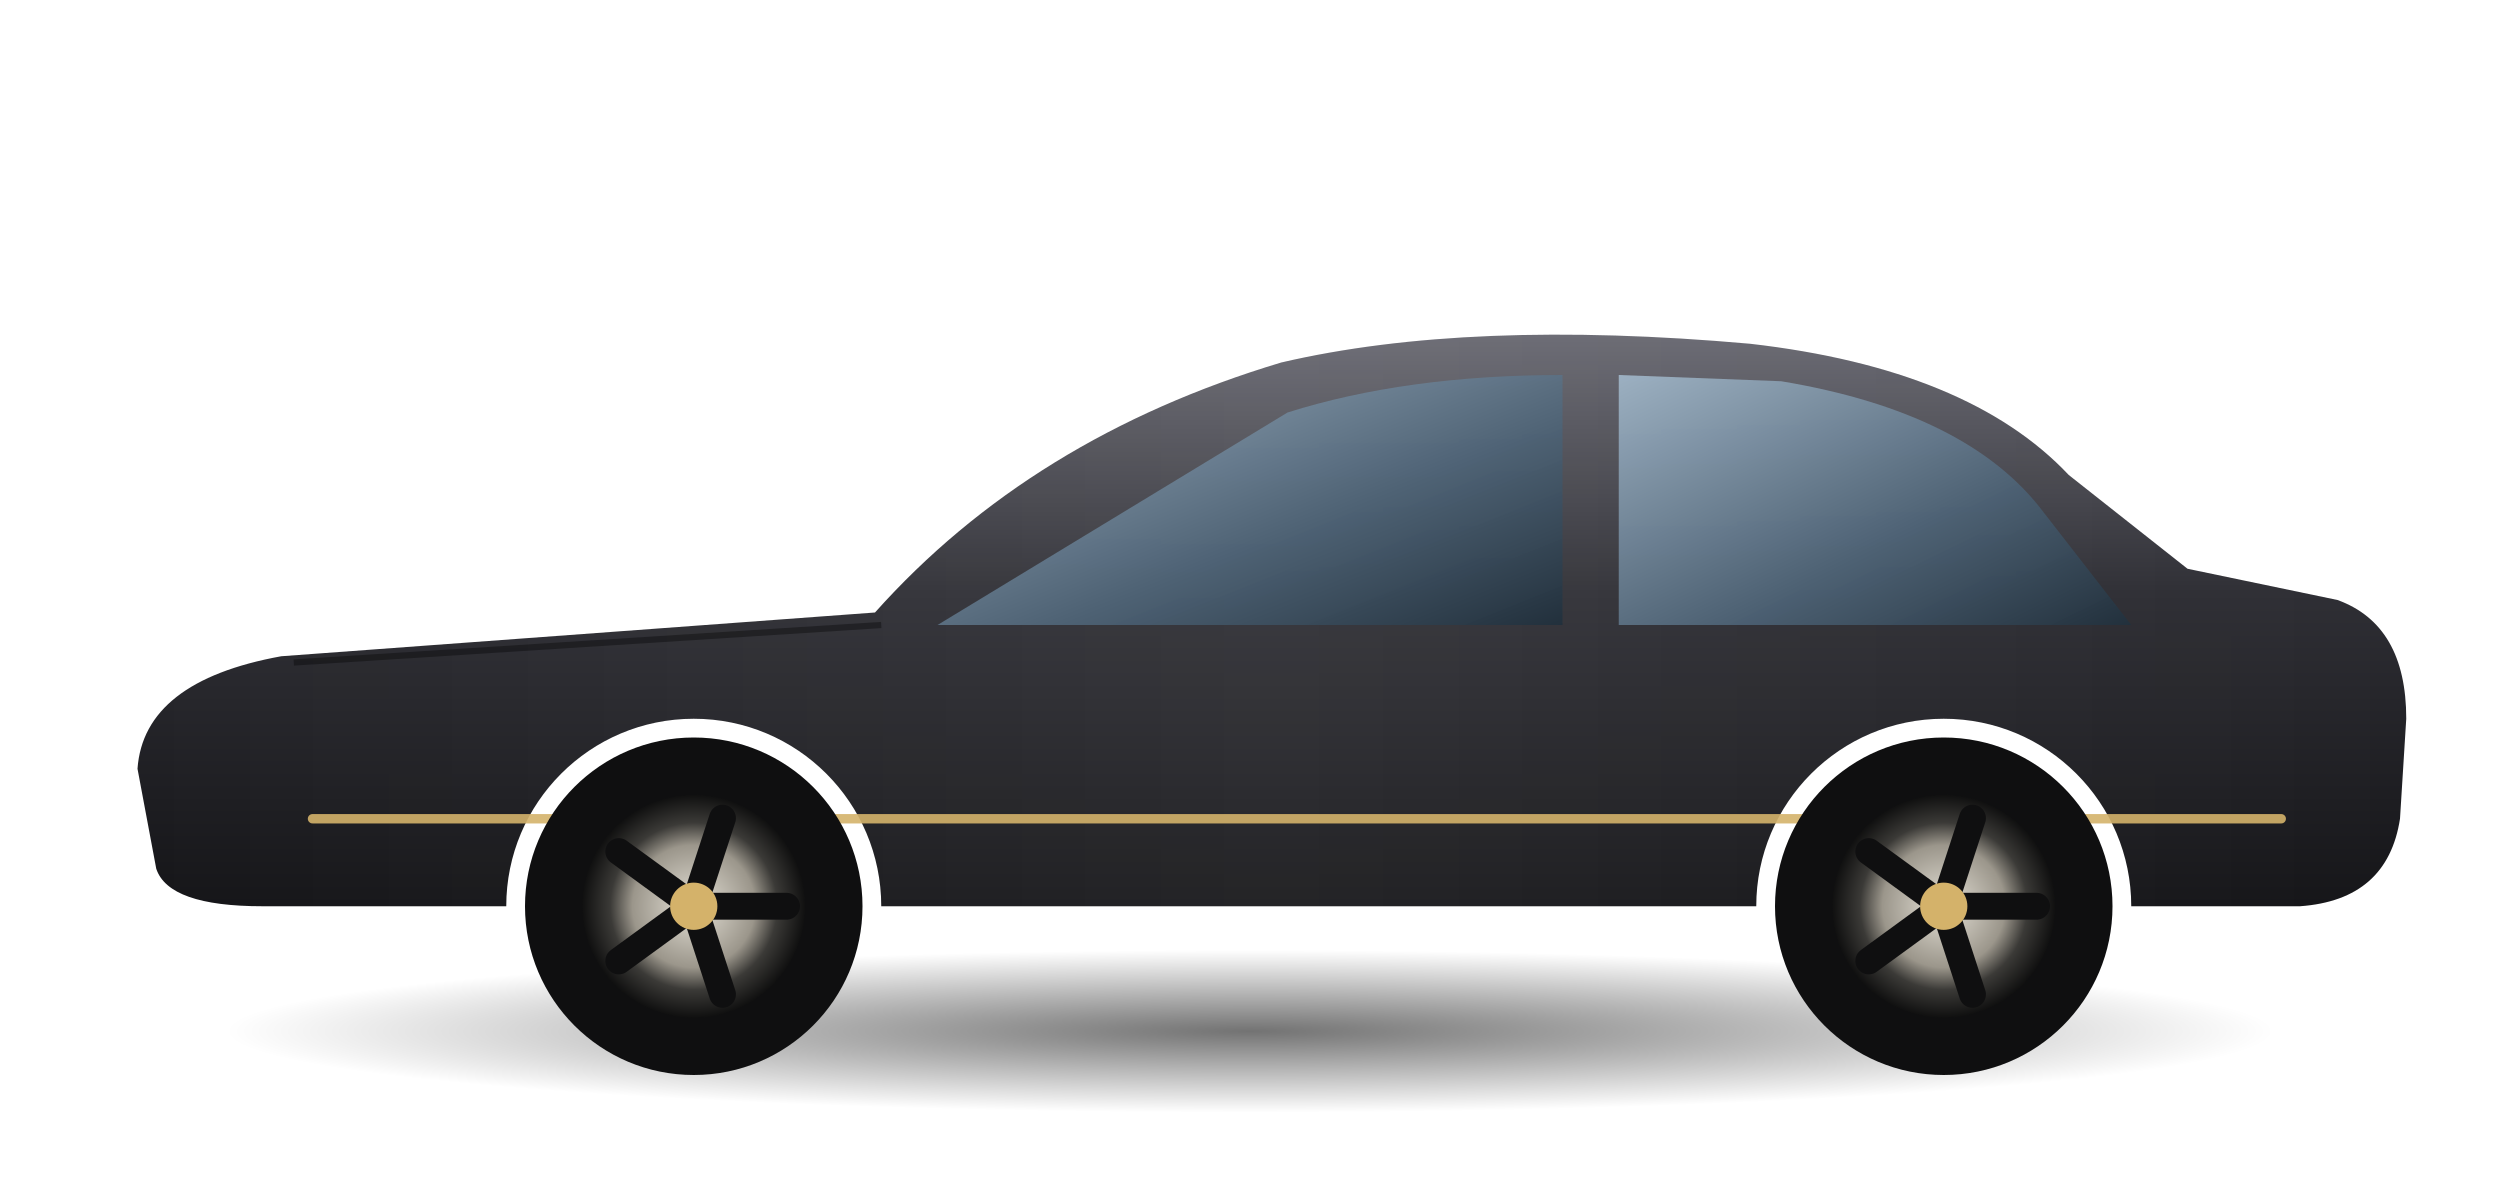
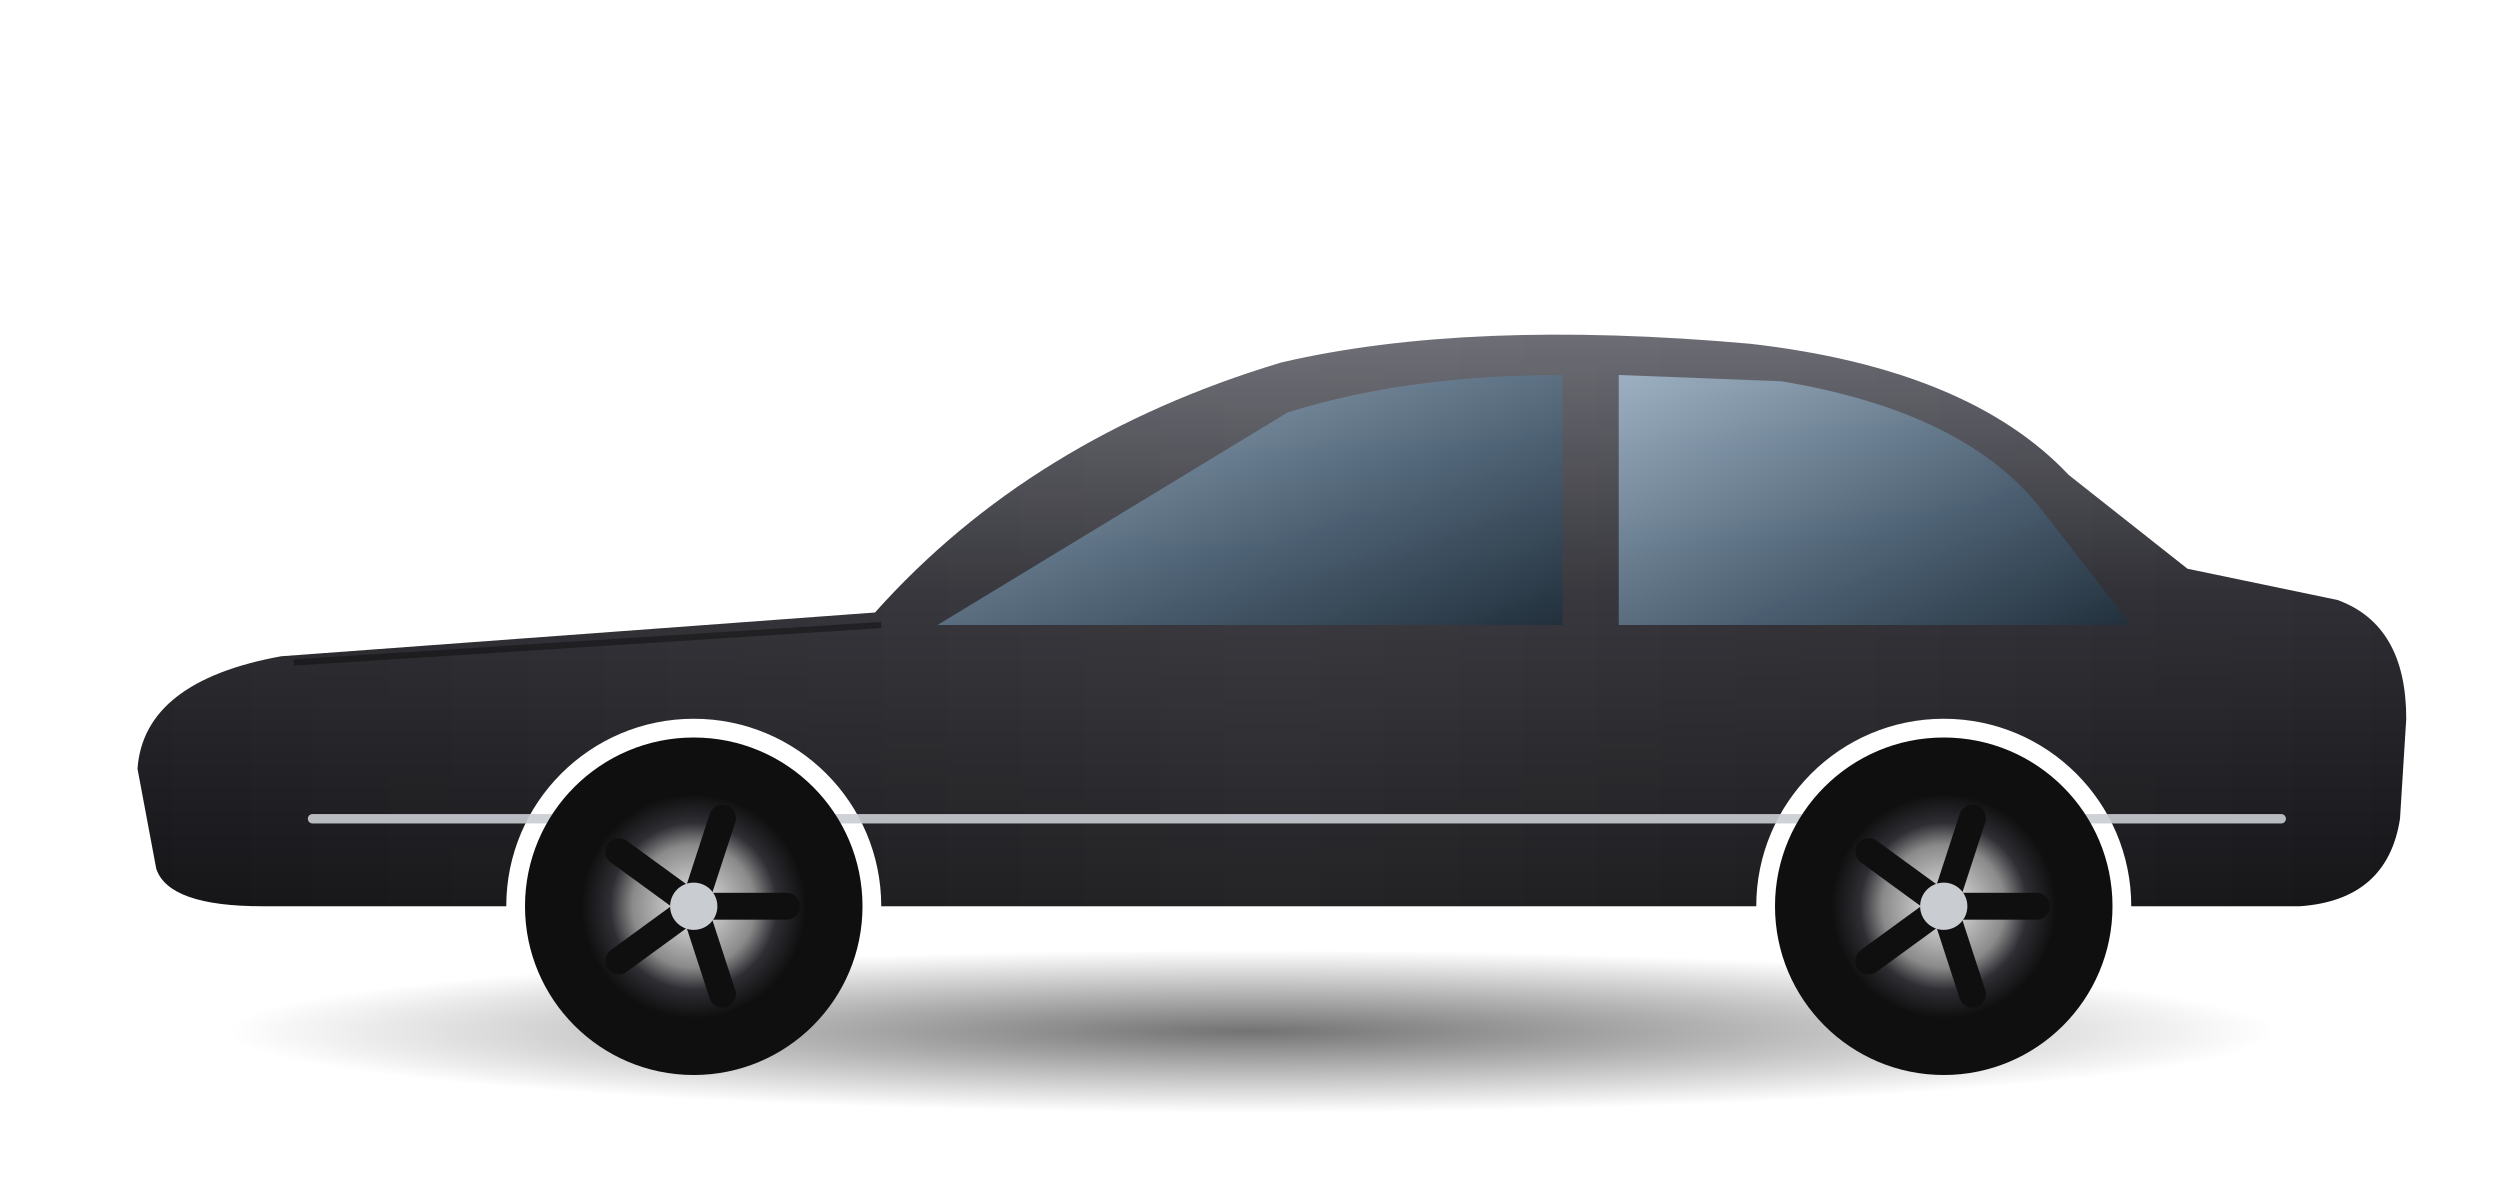
<svg xmlns="http://www.w3.org/2000/svg" viewBox="0 0 800 380" role="img" aria-label="coupe">
  <defs>
    <linearGradient id="body" x1="0" y1="0" x2="0" y2="1">
      <stop offset="0" stop-color="#66666f" />
      <stop offset=".45" stop-color="#2e2e34" />
      <stop offset="1" stop-color="#151518" />
    </linearGradient>
    <linearGradient id="glass" x1="0" y1="0" x2="1" y2="1">
      <stop offset="0" stop-color="#9fb4c6" stop-opacity=".95" />
      <stop offset=".6" stop-color="#4e6376" stop-opacity=".95" />
      <stop offset="1" stop-color="#22303c" />
    </linearGradient>
    <linearGradient id="shine" x1="0" y1="0" x2="1" y2="0">
      <stop offset="0" stop-color="#fff" stop-opacity="0" />
      <stop offset=".5" stop-color="#fff" stop-opacity=".35" />
      <stop offset="1" stop-color="#fff" stop-opacity="0" />
    </linearGradient>
    <radialGradient id="shadow" cx=".5" cy=".5" r=".5">
      <stop offset="0" stop-color="#000" stop-opacity=".55" />
      <stop offset="1" stop-color="#000" stop-opacity="0" />
    </radialGradient>
    <radialGradient id="rim" cx=".5" cy=".5" r=".5">
-       <stop offset="0" stop-color="#e6e2d8" />
-       <stop offset=".55" stop-color="#9b968b" />
-       <stop offset=".75" stop-color="#3b3a37" />
+       <stop offset="0" stop-color="#ececec" />
+       <stop offset=".55" stop-color="#8a8a8a" />
+       <stop offset=".75" stop-color="#2e2e34" />
      <stop offset="1" stop-color="#101010" />
    </radialGradient>
  </defs>
  <ellipse cx="400" cy="330" rx="330" ry="26" fill="url(#shadow)" />
  <path d="M50 278 L44 246 Q46 218 90 210 L280 196 Q330 140 410 116 Q470 102 560 110 Q630 118 662 152 L700 182 L748 192 Q770 200 770 230 L768 262 Q764 288 736 290 L682 290 A60 60 0 0 0 562 290 L282 290 A60 60 0 0 0 162 290 L84 290 Q54 290 50 278 Z" fill="url(#body)" />
  <path d="M50 278 L44 246 Q46 218 90 210 L280 196 Q330 140 410 116 Q470 102 560 110 Q630 118 662 152 L700 182 L748 192 Q770 200 770 230 L768 262 Q764 288 736 290 L682 290 A60 60 0 0 0 562 290 L282 290 A60 60 0 0 0 162 290 L84 290 Q54 290 50 278 Z" fill="url(#shine)" opacity=".18" />
  <path d="M300 200 L412 132 Q450 120 500 120 L500 200 Z" fill="url(#glass)" />
  <path d="M518 120 L570 122 Q630 132 654 164 L682 200 L518 200 Z" fill="url(#glass)" />
  <path d="M94 212 L282 200" fill="none" stroke="#000" stroke-opacity=".35" stroke-width="2" />
-   <path d="M100 262 L730 262" fill="none" stroke="#d4b26a" stroke-width="3" stroke-linecap="round" opacity=".9" />
+   <path d="M100 262 L730 262" fill="none" stroke="#c9ccd1" stroke-width="3" stroke-linecap="round" opacity=".9" />
  <circle cx="222" cy="290" r="54" fill="#0f0f10" />
  <circle cx="222" cy="290" r="35.64" fill="url(#rim)" />
  <line x1="222" y1="290" x2="251.7" y2="290.0" stroke="#0f0f10" stroke-width="8.6" stroke-linecap="round" />
  <line x1="222" y1="290" x2="231.2" y2="318.2" stroke="#0f0f10" stroke-width="8.6" stroke-linecap="round" />
  <line x1="222" y1="290" x2="198.0" y2="307.5" stroke="#0f0f10" stroke-width="8.6" stroke-linecap="round" />
  <line x1="222" y1="290" x2="198.0" y2="272.5" stroke="#0f0f10" stroke-width="8.6" stroke-linecap="round" />
  <line x1="222" y1="290" x2="231.2" y2="261.8" stroke="#0f0f10" stroke-width="8.6" stroke-linecap="round" />
-   <circle cx="222" cy="290" r="7.56" fill="#d4b26a" />
+   <circle cx="222" cy="290" r="7.56" fill="#c9ccd1" />
  <circle cx="622" cy="290" r="54" fill="#0f0f10" />
  <circle cx="622" cy="290" r="35.64" fill="url(#rim)" />
  <line x1="622" y1="290" x2="651.7" y2="290.0" stroke="#0f0f10" stroke-width="8.6" stroke-linecap="round" />
  <line x1="622" y1="290" x2="631.2" y2="318.2" stroke="#0f0f10" stroke-width="8.6" stroke-linecap="round" />
  <line x1="622" y1="290" x2="598.0" y2="307.5" stroke="#0f0f10" stroke-width="8.6" stroke-linecap="round" />
  <line x1="622" y1="290" x2="598.0" y2="272.5" stroke="#0f0f10" stroke-width="8.6" stroke-linecap="round" />
  <line x1="622" y1="290" x2="631.2" y2="261.8" stroke="#0f0f10" stroke-width="8.6" stroke-linecap="round" />
-   <circle cx="622" cy="290" r="7.56" fill="#d4b26a" />
+   <circle cx="622" cy="290" r="7.56" fill="#c9ccd1" />
</svg>
